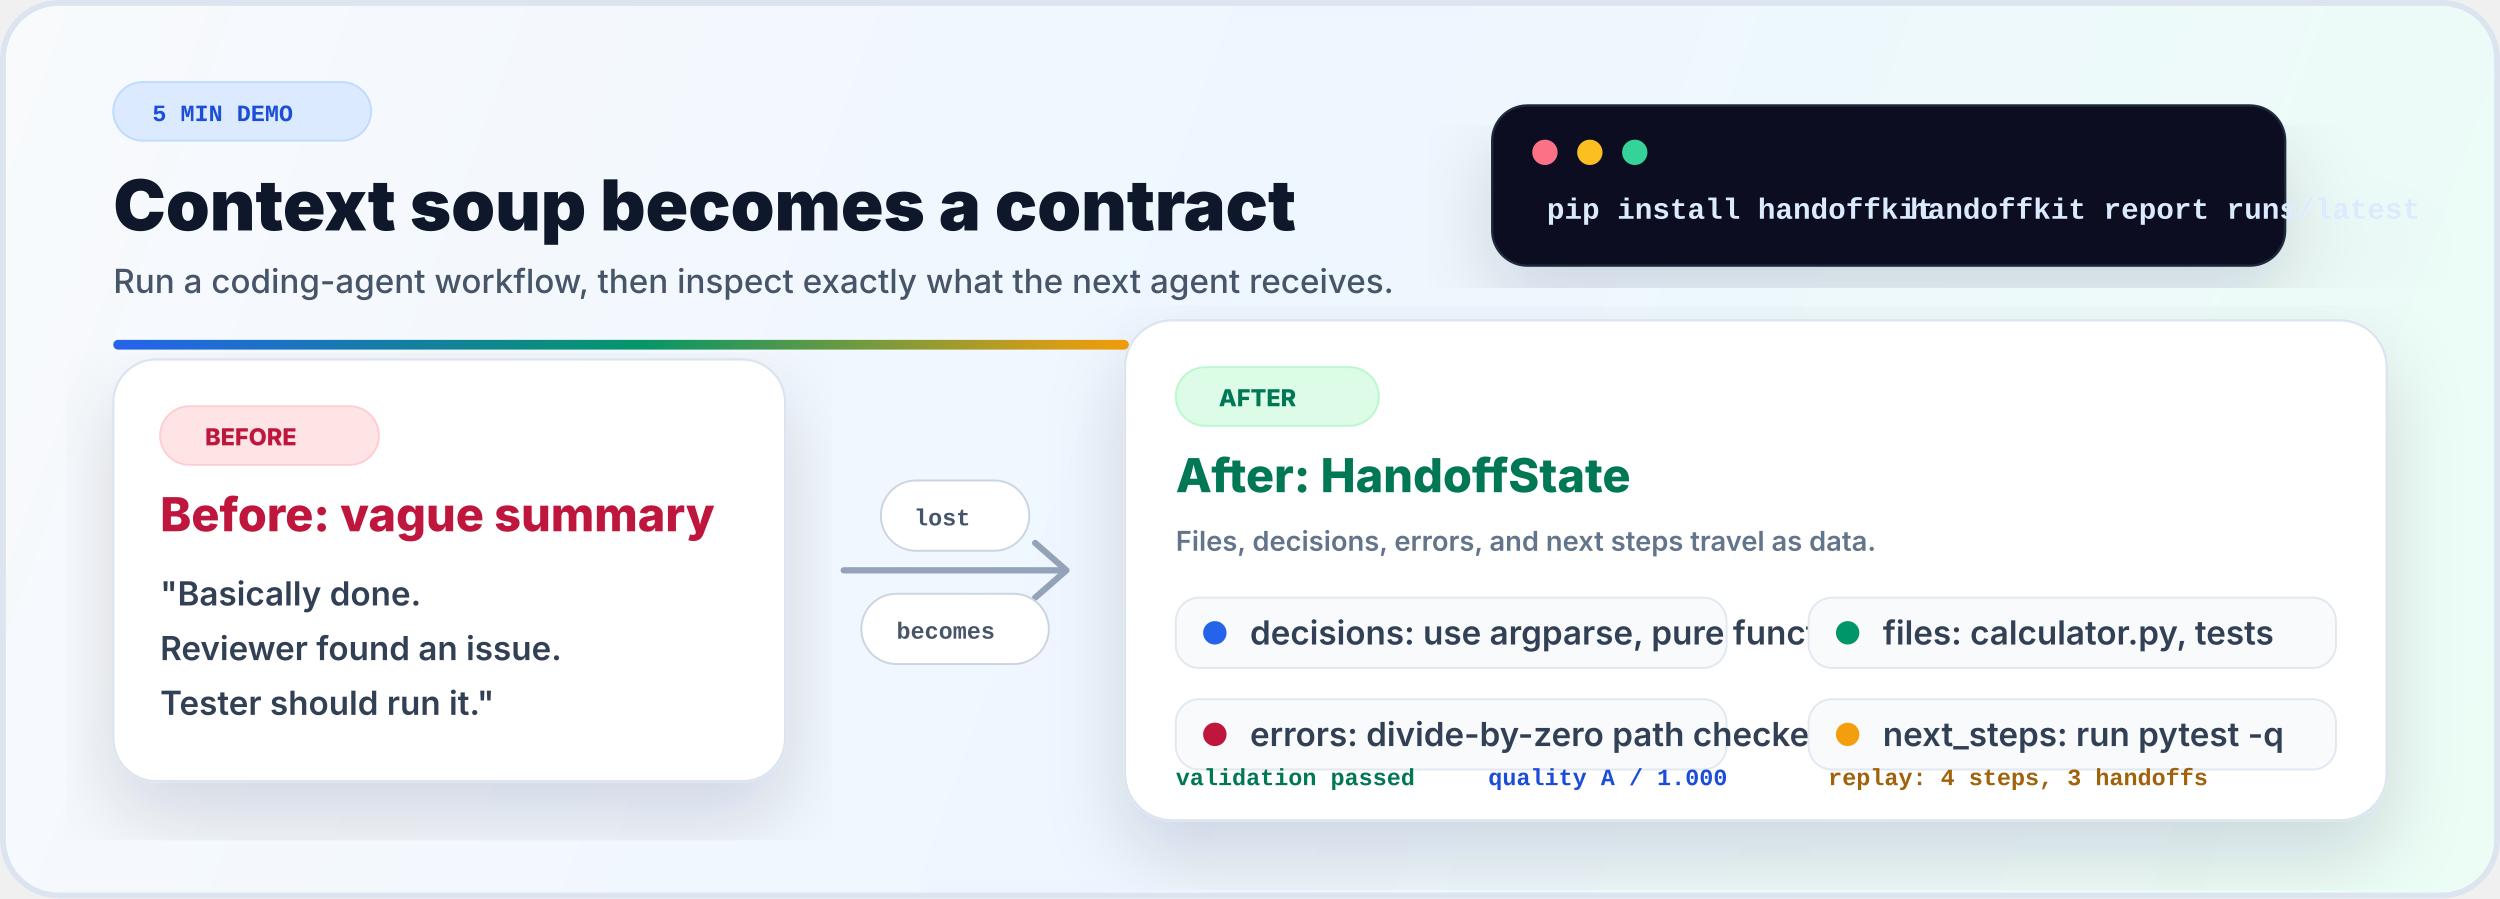
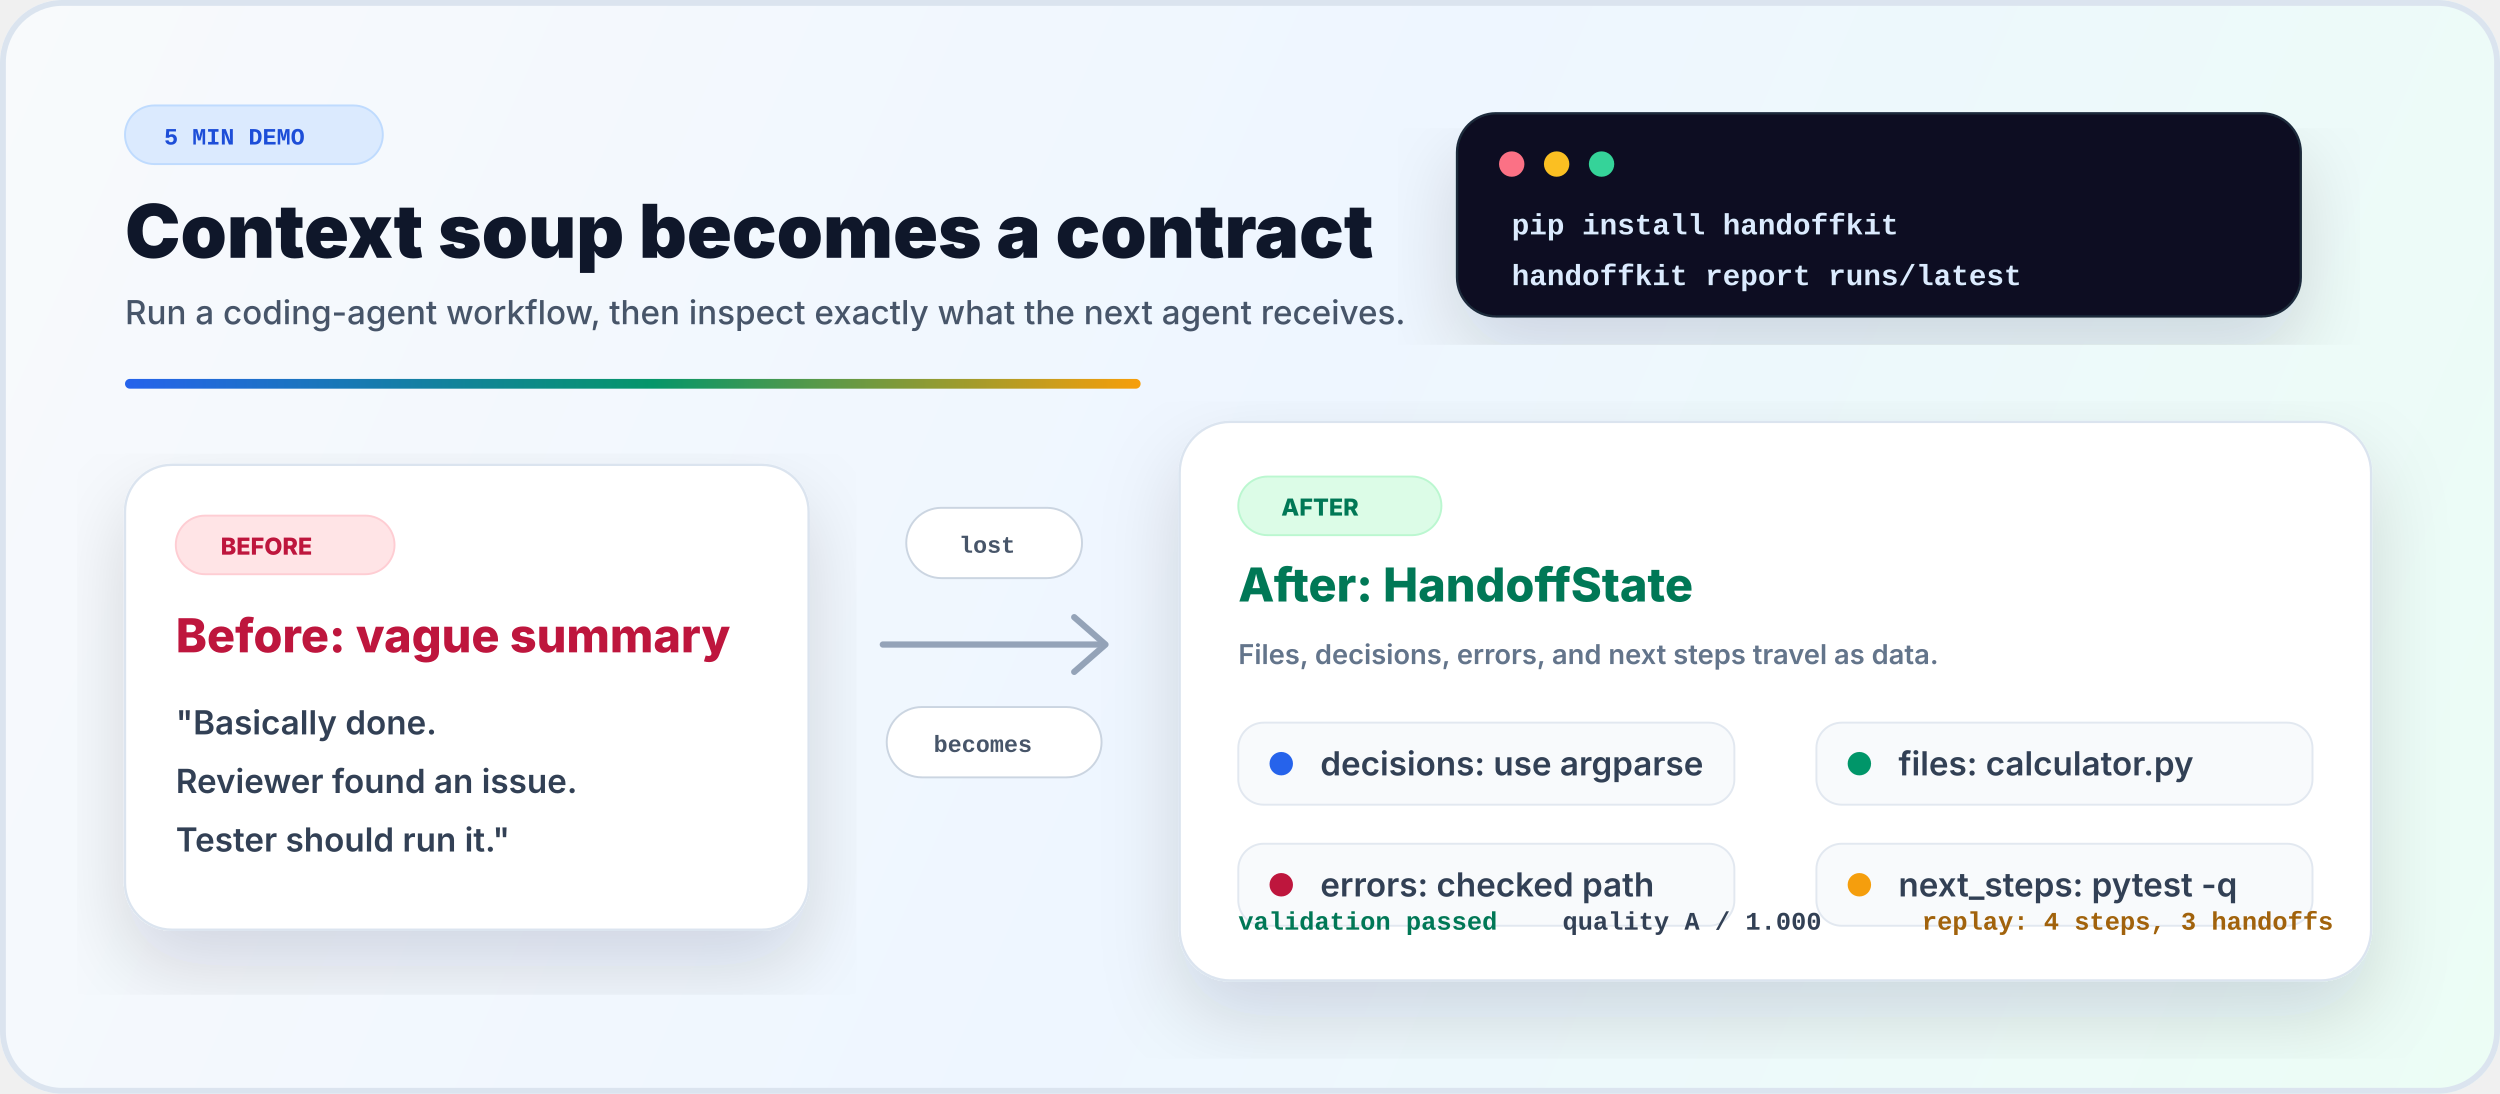
- <svg xmlns="http://www.w3.org/2000/svg" viewBox="0 0 1280 460" role="img" aria-labelledby="title desc">
+ <svg xmlns="http://www.w3.org/2000/svg" viewBox="0 0 1280 560" role="img" aria-labelledby="title desc">
  <defs>
-     <linearGradient id="bg" x1="0" y1="0" x2="1280" y2="460" gradientUnits="userSpaceOnUse">
+     <linearGradient id="bg" x1="0" y1="0" x2="1280" y2="560" gradientUnits="userSpaceOnUse">
      <stop stop-color="#f8fafc" />
      <stop offset="0.5" stop-color="#eef6ff" />
      <stop offset="1" stop-color="#ecfdf5" />
    </linearGradient>
    <linearGradient id="accent" x1="0" y1="0" x2="1" y2="0">
      <stop stop-color="#2563eb" />
      <stop offset="0.52" stop-color="#059669" />
      <stop offset="1" stop-color="#f59e0b" />
    </linearGradient>
    <filter id="shadow" x="-7%" y="-10%" width="114%" height="124%">
      <feDropShadow dx="0" dy="18" stdDeviation="20" flood-color="#0f172a" flood-opacity="0.14" />
    </filter>
    <style>
      .sans { font-family: Inter, ui-sans-serif, system-ui, -apple-system, BlinkMacSystemFont, "Segoe UI", sans-serif; }
      .mono { font-family: ui-monospace, SFMono-Regular, Menlo, Consolas, "Liberation Mono", monospace; }
-       .title { fill: #0f172a; font-size: 36px; font-weight: 860; letter-spacing: 0; }
+       .title { fill: #0f172a; font-size: 38px; font-weight: 860; letter-spacing: 0; }
      .lead { fill: #475569; font-size: 17px; font-weight: 540; letter-spacing: 0; }
      .label { font-size: 12px; font-weight: 820; letter-spacing: 0; }
      .h2 { fill: #0f172a; font-size: 24px; font-weight: 820; letter-spacing: 0; }
      .body { fill: #334155; font-size: 17px; font-weight: 560; letter-spacing: 0; }
      .muted { fill: #64748b; font-size: 14px; font-weight: 560; letter-spacing: 0; }
      .cmd { fill: #dbeafe; font-size: 15px; font-weight: 760; letter-spacing: 0; }
+       .metric { fill: #334155; font-size: 13px; font-weight: 720; letter-spacing: 0; }
      .bad { fill: #be123c; }
      .ok { fill: #047857; }
      .warn { fill: #a16207; }
      .surface { fill: #ffffff; stroke: #dbe4ef; stroke-width: 1.2; }
      .terminal { fill: #0b1020; stroke: #1e293b; stroke-width: 1.2; }
      .row { fill: #f8fafc; stroke: #e2e8f0; stroke-width: 1; }
    </style>
  </defs>
-   <rect width="1280" height="460" rx="30" fill="url(#bg)" />
-   <rect x="1.5" y="1.5" width="1277" height="457" rx="28.5" fill="none" stroke="#dbe4ef" stroke-width="3" />
-   <g transform="translate(58 42)">
+   <rect width="1280" height="560" rx="32" fill="url(#bg)" />
+   <rect x="1.5" y="1.5" width="1277" height="557" rx="30.5" fill="none" stroke="#dbe4ef" stroke-width="3" />
+   <g transform="translate(64 54)">
    <rect width="132" height="30" rx="15" fill="#dbeafe" stroke="#bfdbfe" />
    <text x="20" y="20" class="mono label" fill="#1d4ed8">5 MIN DEMO</text>
-     <text x="0" y="76" class="sans title">Context soup becomes a contract</text>
-     <text x="0" y="108" class="sans lead">Run a coding-agent workflow, then inspect exactly what the next agent receives.</text>
-     <rect x="0" y="132" width="520" height="5" rx="2.5" fill="url(#accent)" />
+     <text x="0" y="78" class="sans title">Context soup becomes a contract</text>
+     <text x="0" y="112" class="sans lead">Run a coding-agent workflow, then inspect exactly what the next agent receives.</text>
+     <rect x="0" y="140" width="520" height="5" rx="2.5" fill="url(#accent)" />
  </g>
-   <g transform="translate(764 54)" filter="url(#shadow)">
-     <rect width="406" height="82" rx="18" class="terminal" />
-     <circle cx="27" cy="24" r="6.5" fill="#fb7185" />
-     <circle cx="50" cy="24" r="6.5" fill="#fbbf24" />
-     <circle cx="73" cy="24" r="6.5" fill="#34d399" />
-     <text x="28" y="58" class="mono cmd">pip install handoffkit</text>
-     <text x="214" y="58" class="mono cmd">handoffkit report runs/latest</text>
+   <g transform="translate(746 58)" filter="url(#shadow)">
+     <rect width="432" height="104" rx="20" class="terminal" />
+     <circle cx="28" cy="26" r="6.5" fill="#fb7185" />
+     <circle cx="51" cy="26" r="6.5" fill="#fbbf24" />
+     <circle cx="74" cy="26" r="6.5" fill="#34d399" />
+     <text x="28" y="62" class="mono cmd">pip install handoffkit</text>
+     <text x="28" y="88" class="mono cmd">handoffkit report runs/latest</text>
  </g>
-   <g transform="translate(58 184)" filter="url(#shadow)">
-     <rect width="344" height="216" rx="22" class="surface" />
-     <rect x="24" y="24" width="112" height="30" rx="15" fill="#ffe4e6" stroke="#fecdd3" />
-     <text x="47" y="44" class="sans label bad">BEFORE</text>
-     <text x="24" y="88" class="sans h2 bad">Before: vague summary</text>
-     <text x="24" y="126" class="sans body">"Basically done.</text>
-     <text x="24" y="154" class="sans body">Reviewer found an issue.</text>
-     <text x="24" y="182" class="sans body">Tester should run it."</text>
+   <g transform="translate(64 238)" filter="url(#shadow)">
+     <rect width="350" height="238" rx="24" class="surface" />
+     <rect x="26" y="26" width="112" height="30" rx="15" fill="#ffe4e6" stroke="#fecdd3" />
+     <text x="49" y="46" class="sans label bad">BEFORE</text>
+     <text x="26" y="96" class="sans h2 bad">Before: vague summary</text>
+     <text x="26" y="138" class="sans body">"Basically done.</text>
+     <text x="26" y="168" class="sans body">Reviewer found an issue.</text>
+     <text x="26" y="198" class="sans body">Tester should run it."</text>
  </g>
-   <g transform="translate(432 184)">
-     <path d="M0 108H112" stroke="#94a3b8" stroke-width="3.2" stroke-linecap="round" />
-     <path d="M98 94L114 108L98 122" fill="none" stroke="#94a3b8" stroke-width="3.2" stroke-linecap="round" stroke-linejoin="round" />
-     <rect x="19" y="62" width="76" height="36" rx="18" fill="#ffffff" stroke="#cbd5e1" />
-     <text x="36" y="85" class="mono label" fill="#475569">lost</text>
-     <rect x="9" y="120" width="96" height="36" rx="18" fill="#ffffff" stroke="#cbd5e1" />
-     <text x="27" y="143" class="mono label" fill="#475569">becomes</text>
+   <g transform="translate(452 330)">
+     <path d="M0 0H112" stroke="#94a3b8" stroke-width="3.2" stroke-linecap="round" />
+     <path d="M98 -14L114 0L98 14" fill="none" stroke="#94a3b8" stroke-width="3.2" stroke-linecap="round" stroke-linejoin="round" />
+     <rect x="12" y="-70" width="90" height="36" rx="18" fill="#ffffff" stroke="#cbd5e1" />
+     <text x="39" y="-47" class="mono label" fill="#475569">lost</text>
+     <rect x="2" y="32" width="110" height="36" rx="18" fill="#ffffff" stroke="#cbd5e1" />
+     <text x="26" y="55" class="mono label" fill="#475569">becomes</text>
  </g>
-   <g transform="translate(576 164)" filter="url(#shadow)">
-     <rect width="646" height="256" rx="24" class="surface" />
-     <rect x="26" y="24" width="104" height="30" rx="15" fill="#dcfce7" stroke="#bbf7d0" />
-     <text x="48" y="44" class="sans label ok">AFTER</text>
-     <text x="26" y="88" class="sans h2 ok">After: HandoffState</text>
-     <text x="26" y="118" class="sans muted">Files, decisions, errors, and next steps travel as data.</text>
-     <g transform="translate(26 142)">
-       <rect width="282" height="36" rx="12" class="row" />
-       <circle cx="20" cy="18" r="6" fill="#2563eb" />
-       <text x="38" y="24" class="sans body">decisions: use argparse, pure functions</text>
-       <rect x="324" width="270" height="36" rx="12" class="row" />
-       <circle cx="344" cy="18" r="6" fill="#059669" />
-       <text x="362" y="24" class="sans body">files: calculator.py, tests</text>
-       <rect y="52" width="282" height="36" rx="12" class="row" />
-       <circle cx="20" cy="70" r="6" fill="#be123c" />
-       <text x="38" y="76" class="sans body">errors: divide-by-zero path checked</text>
-       <rect x="324" y="52" width="270" height="36" rx="12" class="row" />
-       <circle cx="344" cy="70" r="6" fill="#f59e0b" />
-       <text x="362" y="76" class="sans body">next_steps: run pytest -q</text>
+   <g transform="translate(604 216)" filter="url(#shadow)">
+     <rect width="610" height="286" rx="26" class="surface" />
+     <rect x="30" y="28" width="104" height="30" rx="15" fill="#dcfce7" stroke="#bbf7d0" />
+     <text x="52" y="48" class="sans label ok">AFTER</text>
+     <text x="30" y="92" class="sans h2 ok">After: HandoffState</text>
+     <text x="30" y="124" class="sans muted">Files, decisions, errors, and next steps travel as data.</text>
+     <g transform="translate(30 154)">
+       <rect width="254" height="42" rx="13" class="row" />
+       <circle cx="22" cy="21" r="6" fill="#2563eb" />
+       <text x="42" y="27" class="sans body">decisions: use argparse</text>
+       <rect x="296" width="254" height="42" rx="13" class="row" />
+       <circle cx="318" cy="21" r="6" fill="#059669" />
+       <text x="338" y="27" class="sans body">files: calculator.py</text>
+       <rect y="62" width="254" height="42" rx="13" class="row" />
+       <circle cx="22" cy="83" r="6" fill="#be123c" />
+       <text x="42" y="89" class="sans body">errors: checked path</text>
+       <rect x="296" y="62" width="254" height="42" rx="13" class="row" />
+       <circle cx="318" cy="83" r="6" fill="#f59e0b" />
+       <text x="338" y="89" class="sans body">next_steps: pytest -q</text>
    </g>
-     <g transform="translate(26 238)">
-       <text x="0" y="0" class="mono label ok">validation passed</text>
-       <text x="160" y="0" class="mono label" fill="#1d4ed8">quality A / 1.000</text>
-       <text x="334" y="0" class="mono label warn">replay: 4 steps, 3 handoffs</text>
+     <g transform="translate(30 260)">
+       <text x="0" y="0" class="mono metric ok">validation passed</text>
+       <text x="166" y="0" class="mono metric" fill="#1d4ed8">quality A / 1.000</text>
+       <text x="350" y="0" class="mono metric warn">replay: 4 steps, 3 handoffs</text>
    </g>
  </g>
</svg>
